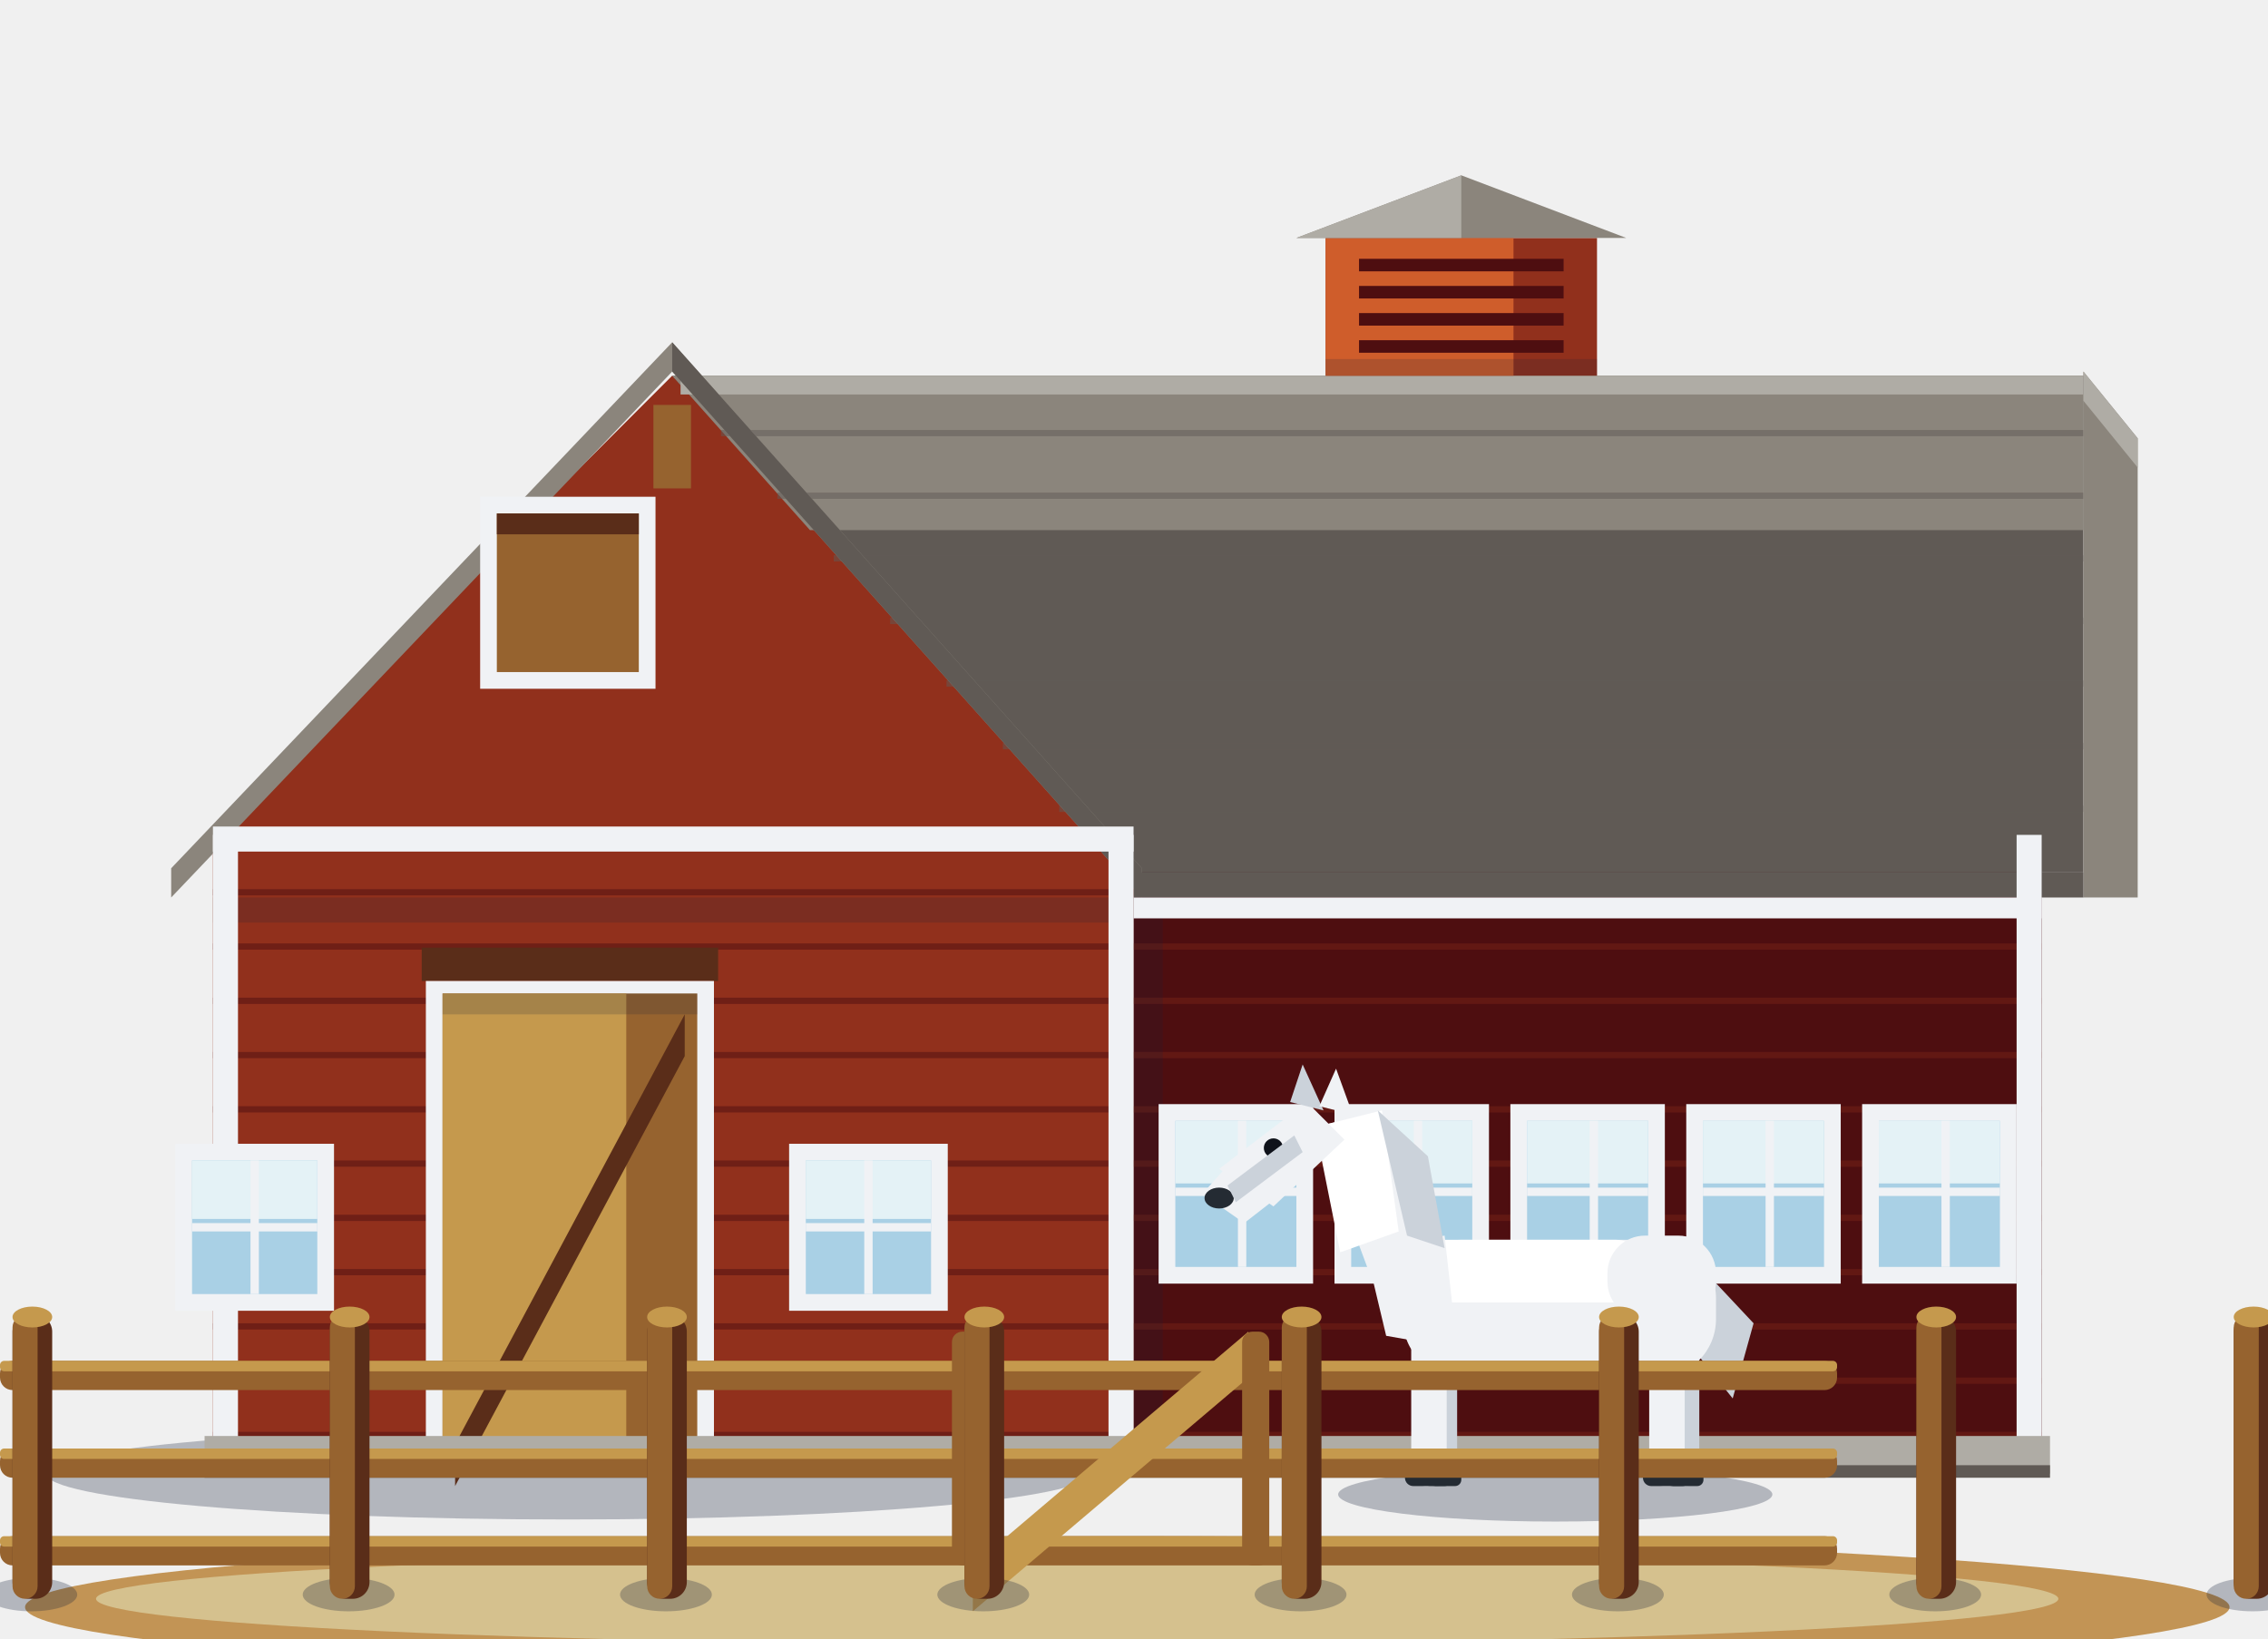
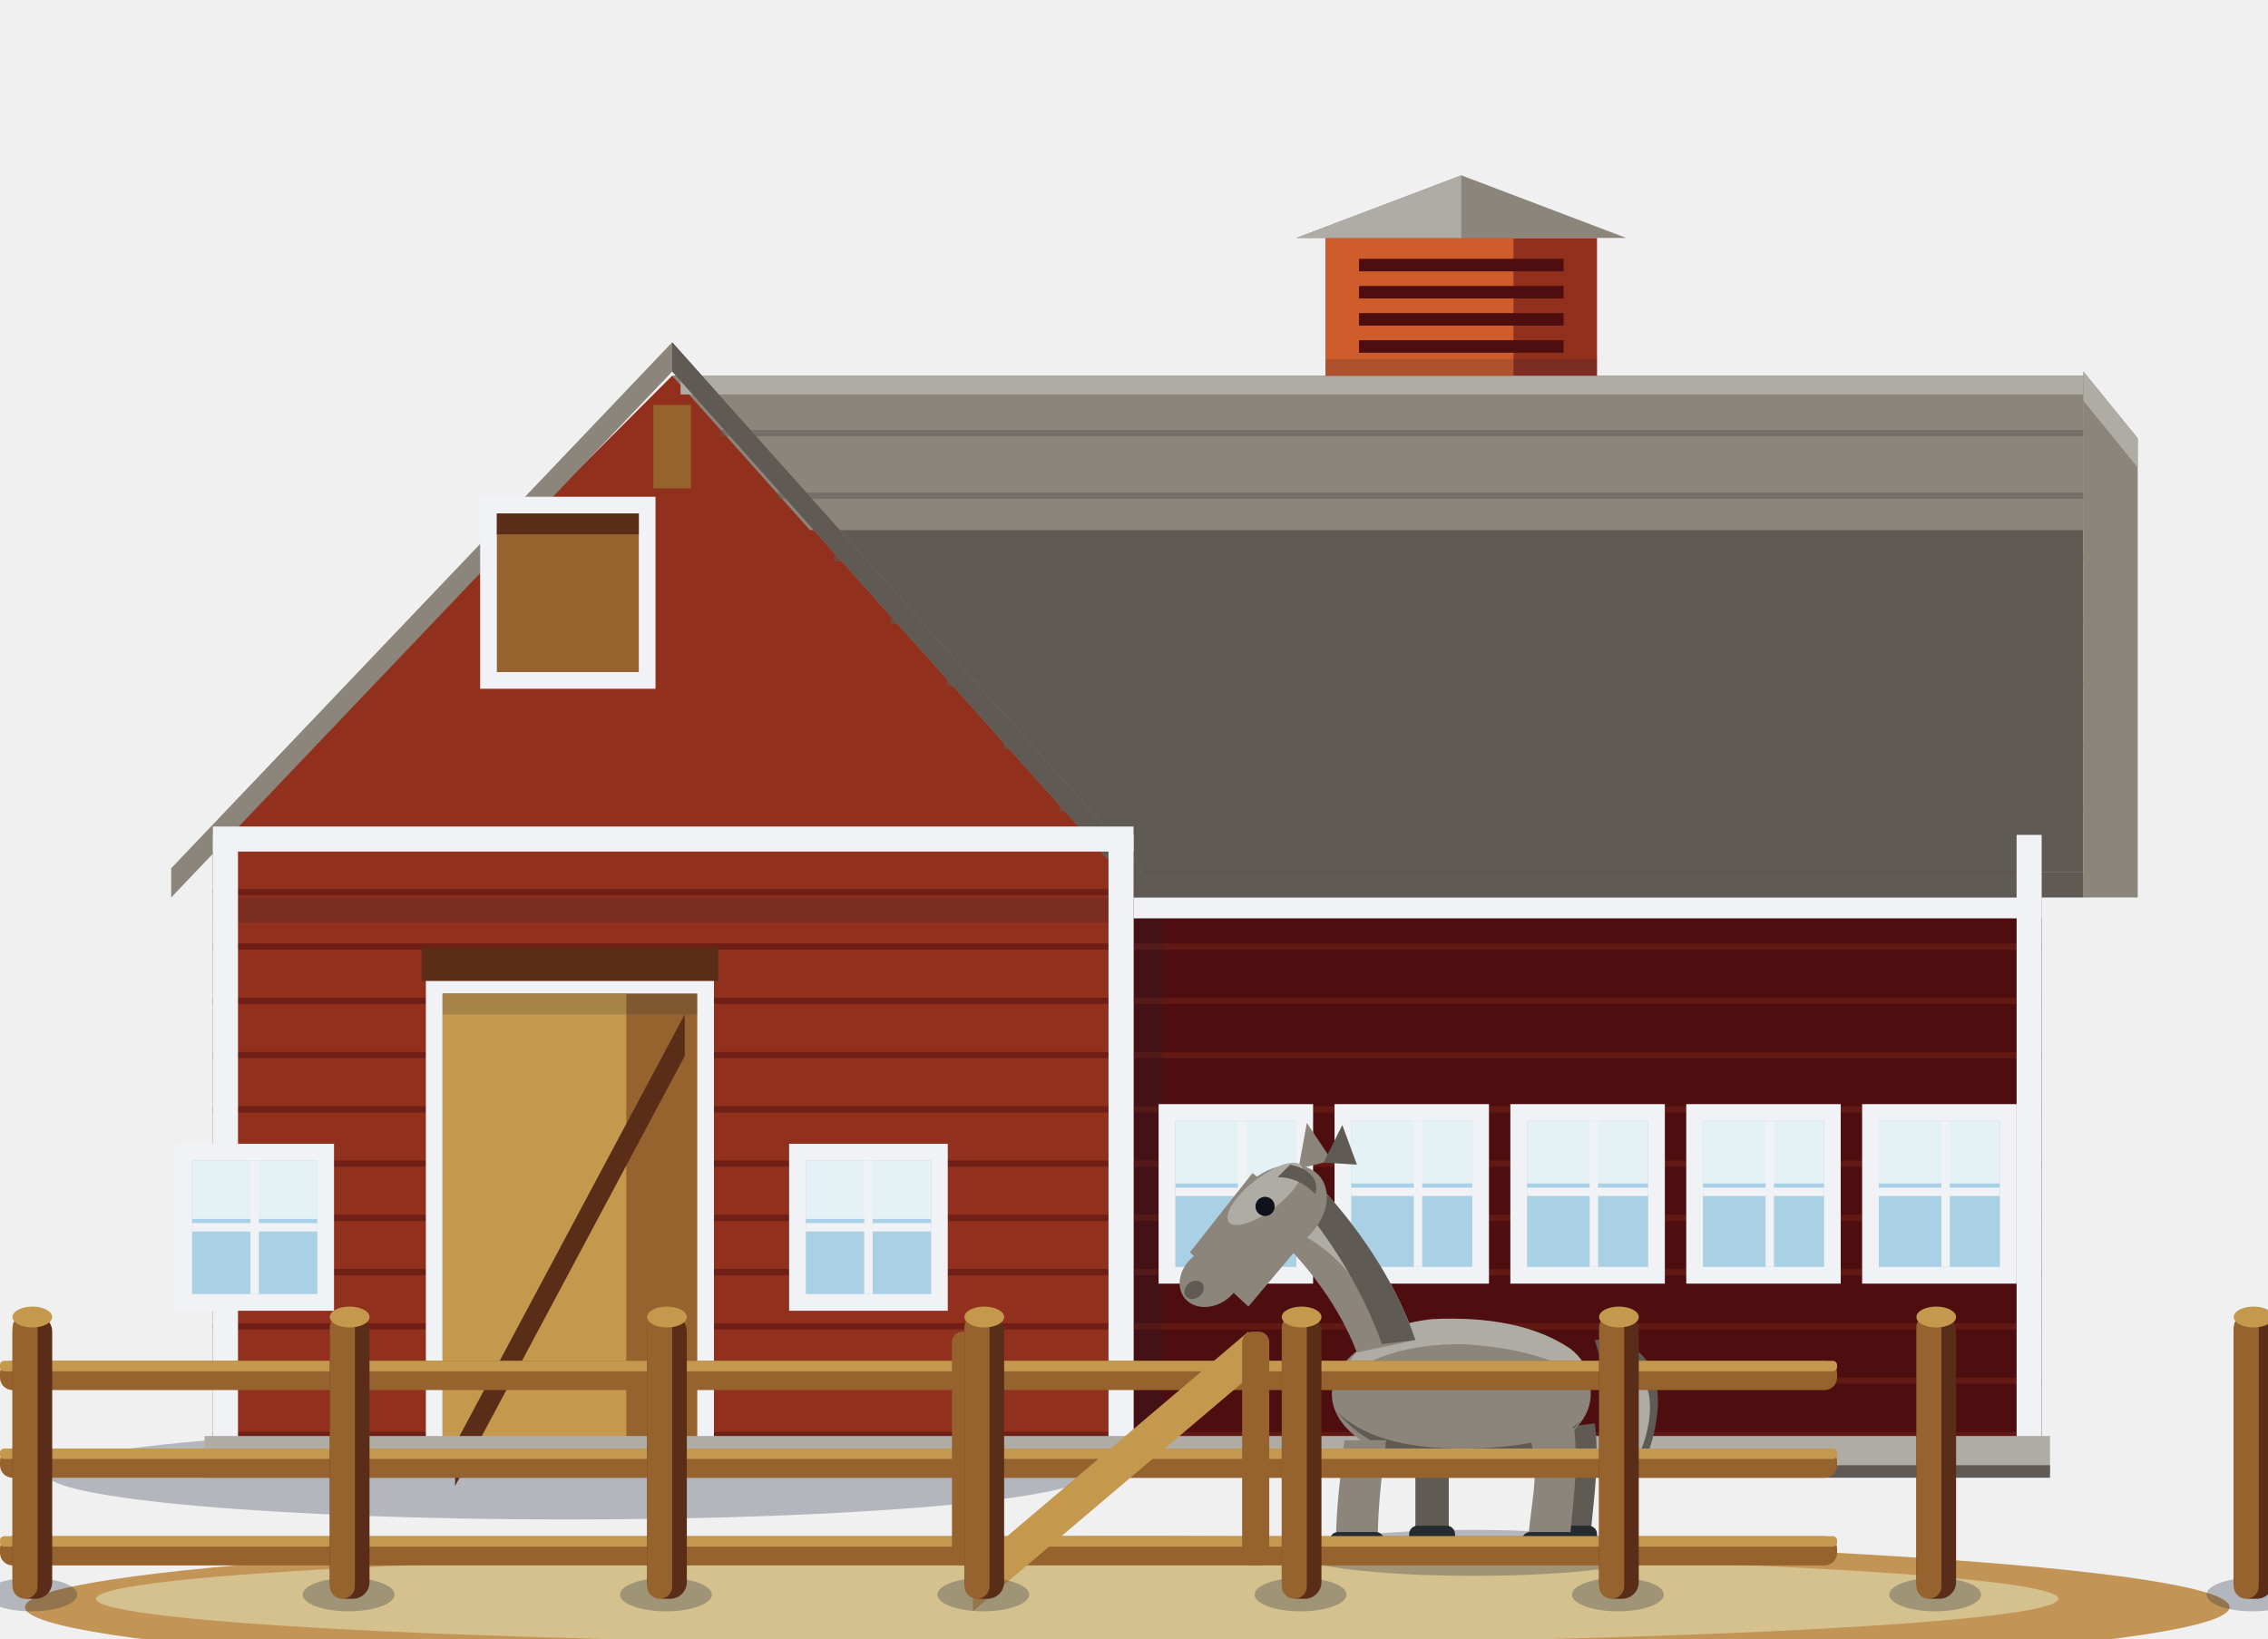
<svg xmlns="http://www.w3.org/2000/svg" width="880" height="636" viewBox="0 0 880 636" shape-rendering="geometricPrecision">
  <g transform="scale(0.81)">
    <ellipse cx="540" cy="770" rx="528" ry="34" fill="#c29455" />
    <ellipse cx="516" cy="766" rx="470" ry="22" fill="#d5c18e" />
    <ellipse cx="272" cy="706" rx="250" ry="22" fill="#16203a" opacity="0.28" />
    <rect x="102" y="400" width="441" height="300" fill="#91301c" />
    <polygon points="102,400 322,180 543,400" fill="#91301c" />
    <rect x="102" y="426" width="441" height="3" fill="#4e0e10" opacity="0.5" />
    <rect x="102" y="452" width="441" height="3" fill="#4e0e10" opacity="0.5" />
    <rect x="102" y="478" width="441" height="3" fill="#4e0e10" opacity="0.5" />
    <rect x="102" y="504" width="441" height="3" fill="#4e0e10" opacity="0.5" />
    <rect x="102" y="530" width="441" height="3" fill="#4e0e10" opacity="0.5" />
    <rect x="102" y="556" width="441" height="3" fill="#4e0e10" opacity="0.5" />
    <rect x="102" y="582" width="441" height="3" fill="#4e0e10" opacity="0.5" />
    <rect x="102" y="608" width="441" height="3" fill="#4e0e10" opacity="0.5" />
    <rect x="102" y="634" width="441" height="3" fill="#4e0e10" opacity="0.5" />
    <rect x="102" y="660" width="441" height="3" fill="#4e0e10" opacity="0.5" />
    <rect x="102" y="686" width="441" height="3" fill="#4e0e10" opacity="0.5" />
    <rect x="543" y="400" width="435" height="300" fill="#4e0e10" />
    <rect x="543" y="426" width="435" height="3" fill="#91301c" opacity="0.3" />
    <rect x="543" y="452" width="435" height="3" fill="#91301c" opacity="0.3" />
    <rect x="543" y="478" width="435" height="3" fill="#91301c" opacity="0.3" />
    <rect x="543" y="504" width="435" height="3" fill="#91301c" opacity="0.3" />
    <rect x="543" y="530" width="435" height="3" fill="#91301c" opacity="0.3" />
    <rect x="543" y="556" width="435" height="3" fill="#91301c" opacity="0.3" />
    <rect x="543" y="582" width="435" height="3" fill="#91301c" opacity="0.3" />
    <rect x="543" y="608" width="435" height="3" fill="#91301c" opacity="0.3" />
    <rect x="543" y="634" width="435" height="3" fill="#91301c" opacity="0.3" />
    <rect x="543" y="660" width="435" height="3" fill="#91301c" opacity="0.3" />
    <rect x="543" y="686" width="435" height="3" fill="#91301c" opacity="0.3" />
    <rect x="543" y="400" width="14" height="300" fill="#16203a" opacity="0.18" />
    <polygon points="322,180 998,180 998,418 541,418" fill="#605a55" />
    <polygon points="322,180 998,180 998,254 388,254" fill="#8b857c" />
    <rect x="326" y="180" width="672" height="9" fill="#afaca5" />
    <rect x="345.4" y="206" width="652.6" height="3" fill="#605a55" opacity="0.5" />
    <rect x="372.4" y="236" width="625.6" height="3" fill="#605a55" opacity="0.5" />
    <rect x="399.4" y="266" width="598.6" height="3" fill="#605a55" opacity="0.5" />
    <rect x="426.4" y="296" width="571.6" height="3" fill="#605a55" opacity="0.5" />
    <rect x="453.4" y="326" width="544.6" height="3" fill="#605a55" opacity="0.5" />
    <rect x="480.4" y="356" width="517.6" height="3" fill="#605a55" opacity="0.5" />
    <rect x="507.4" y="386" width="490.6" height="3" fill="#605a55" opacity="0.5" />
    <polygon points="82,416 322,164 547,416 547,430 322,178 82,430" fill="#8b857c" />
    <polygon points="322,164 547,416 547,430 322,178" fill="#605a55" />
    <polygon points="998,178 1024,210 1024,430 998,430" fill="#8b857c" />
    <polygon points="998,178 1024,210 1024,224 998,192" fill="#afaca5" />
    <rect x="543" y="418" width="455" height="12" fill="#605a55" />
    <rect x="102" y="430" width="441" height="12" fill="#16203a" opacity="0.18" />
    <rect x="635" y="114" width="130" height="66" fill="#91301c" />
    <rect x="635" y="114" width="90" height="66" fill="#cf5d2b" />
    <rect x="651" y="124" width="98" height="6" fill="#4e0e10" />
    <rect x="651" y="137" width="98" height="6" fill="#4e0e10" />
    <rect x="651" y="150" width="98" height="6" fill="#4e0e10" />
    <rect x="651" y="163" width="98" height="6" fill="#4e0e10" />
    <polygon points="621,114 700,84 779,114" fill="#8b857c" />
    <polygon points="621,114 700,84 700,114" fill="#afaca5" />
    <rect x="635" y="172" width="130" height="8" fill="#16203a" opacity="0.18" />
    <rect x="102" y="400" width="12" height="300" fill="#f0f2f5" />
    <rect x="531" y="400" width="12" height="300" fill="#f0f2f5" />
    <rect x="966" y="400" width="12" height="300" fill="#f0f2f5" />
    <rect x="102" y="396" width="441" height="12" fill="#f0f2f5" />
    <rect x="543" y="430" width="435" height="10" fill="#f0f2f5" />
    <rect x="202" y="454" width="142" height="16" fill="#5a2d19" />
    <rect x="204" y="470" width="138" height="230" fill="#f0f2f5" />
    <rect x="212" y="476" width="122" height="224" fill="#96632f" />
    <rect x="212" y="476" width="88" height="224" fill="#c5994d" />
    <polygon points="218,692 328,486 328,506 218,712" fill="#5a2d19" />
    <rect x="212" y="476" width="122" height="10" fill="#16203a" opacity="0.18" />
    <rect x="230" y="238" width="84" height="92" fill="#f0f2f5" />
    <rect x="238" y="246" width="68" height="76" fill="#96632f" />
    <rect x="238" y="246" width="68" height="10" fill="#5a2d19" />
    <rect x="313" y="194" width="18" height="40" fill="#96632f" />
    <rect x="84" y="548" width="76" height="80" fill="#f0f2f5" />
    <rect x="92" y="556" width="60" height="64" fill="#a9d0e5" />
    <rect x="92" y="556" width="60" height="28" fill="#e4f2f6" />
    <rect x="120" y="556" width="4" height="64" fill="#f0f2f5" />
    <rect x="92" y="586" width="60" height="4" fill="#f0f2f5" />
    <rect x="378" y="548" width="76" height="80" fill="#f0f2f5" />
    <rect x="386" y="556" width="60" height="64" fill="#a9d0e5" />
    <rect x="386" y="556" width="60" height="28" fill="#e4f2f6" />
    <rect x="414" y="556" width="4" height="64" fill="#f0f2f5" />
    <rect x="386" y="586" width="60" height="4" fill="#f0f2f5" />
    <rect x="555" y="529" width="74" height="86" fill="#f0f2f5" />
    <rect x="563" y="537" width="58" height="70" fill="#a9d0e5" />
    <rect x="563" y="537" width="58" height="30" fill="#e4f2f6" />
    <rect x="593" y="537" width="4" height="70" fill="#f0f2f5" />
    <rect x="563" y="569" width="58" height="4" fill="#f0f2f5" />
    <rect x="639.25" y="529" width="74" height="86" fill="#f0f2f5" />
    <rect x="647.25" y="537" width="58" height="70" fill="#a9d0e5" />
    <rect x="647.25" y="537" width="58" height="30" fill="#e4f2f6" />
    <rect x="677.25" y="537" width="4" height="70" fill="#f0f2f5" />
    <rect x="647.25" y="569" width="58" height="4" fill="#f0f2f5" />
    <rect x="723.5" y="529" width="74" height="86" fill="#f0f2f5" />
    <rect x="731.5" y="537" width="58" height="70" fill="#a9d0e5" />
    <rect x="731.5" y="537" width="58" height="30" fill="#e4f2f6" />
    <rect x="761.5" y="537" width="4" height="70" fill="#f0f2f5" />
    <rect x="731.5" y="569" width="58" height="4" fill="#f0f2f5" />
    <rect x="807.75" y="529" width="74" height="86" fill="#f0f2f5" />
    <rect x="815.75" y="537" width="58" height="70" fill="#a9d0e5" />
    <rect x="815.75" y="537" width="58" height="30" fill="#e4f2f6" />
    <rect x="845.75" y="537" width="4" height="70" fill="#f0f2f5" />
    <rect x="815.75" y="569" width="58" height="4" fill="#f0f2f5" />
    <rect x="892" y="529" width="74" height="86" fill="#f0f2f5" />
    <rect x="900" y="537" width="58" height="70" fill="#a9d0e5" />
    <rect x="900" y="537" width="58" height="30" fill="#e4f2f6" />
    <rect x="930" y="537" width="4" height="70" fill="#f0f2f5" />
    <rect x="900" y="569" width="58" height="4" fill="#f0f2f5" />
    <rect x="98" y="688" width="884" height="18" fill="#afaca5" />
    <rect x="98" y="702" width="884" height="6" fill="#605a55" />
-     <ellipse cx="745" cy="716" rx="104" ry="13" fill="#16203a" opacity="0.28" />
-     <rect x="684" y="642" width="14" height="70" rx="6" fill="#cbd2da" />
-     <rect x="682" y="702" width="18" height="10" rx="3" fill="#242b33" />
-     <rect x="800" y="642" width="14" height="70" rx="6" fill="#cbd2da" />
-     <rect x="798" y="702" width="18" height="10" rx="3" fill="#242b33" />
-     <polygon points="810,602 840,634 830,670 806,640" fill="#cbd2da" />
-     <rect x="672" y="594" width="150" height="66" rx="28" fill="#f0f2f5" />
-     <rect x="674" y="594" width="114" height="30" rx="14" fill="#ffffff" />
-     <rect x="770" y="592" width="52" height="40" rx="18" fill="#f0f2f5" />
-     <rect x="676" y="640" width="17" height="72" rx="7" fill="#f0f2f5" />
-     <rect x="673" y="701" width="23" height="11" rx="4" fill="#242b33" />
-     <rect x="790" y="640" width="17" height="72" rx="7" fill="#f0f2f5" />
-     <rect x="787" y="701" width="23" height="11" rx="4" fill="#242b33" />
-     <polygon points="654,598 692,592 698,646 664,640" fill="#f0f2f5" />
-     <polygon points="630,540 662,532 690,600 656,610" fill="#f0f2f5" />
-     <polygon points="630,540 662,532 670,590 642,600" fill="#ffffff" />
-     <polygon points="660,532 684,554 692,598 674,592" fill="#cbd2da" />
-     <polygon points="584,560 626,528 644,546 610,578" fill="#f0f2f5" />
-     <polygon points="576,572 592,554 614,572 596,586" fill="#f0f2f5" />
-     <ellipse cx="584" cy="574" rx="7" ry="5" fill="#242b33" />
-     <polygon points="618,528 624,510 634,532" fill="#cbd2da" />
-     <polygon points="632,530 640,512 648,534" fill="#f0f2f5" />
-     <circle cx="610" cy="550" r="4.6" fill="#0f121a" />
-     <polygon points="588,568 620,544 624,552 592,576" fill="#cbd2da" />
+     <ellipse cx="706" cy="744" rx="86" ry="11" fill="#16203a" opacity="0.28" />
+     <path d="M 678 690 C 678 706 678 720 678 734 L 694 734 C 694 720 694 706 694 690 Z" fill="#605a55" />
+     <rect x="675" y="731" width="22" height="11" rx="4" fill="#242b33" />
+     <path d="M 746 684 C 750 700 748 714 746 734 L 762 734 C 764 714 766 700 764 682 Z" fill="#605a55" />
+     <rect x="743" y="731" width="22" height="11" rx="4" fill="#242b33" />
+     <path d="M 764 642 C 784 640 796 654 794 676 C 792 696 784 710 776 716 C 774 700 776 680 770 664 Z" fill="#605a55" />
+     <path d="M 770 650 C 786 652 792 664 790 680 C 788 694 782 704 778 710 C 778 692 780 674 774 660 Z" fill="#afaca5" />
+     <ellipse cx="700" cy="668" rx="62" ry="35" fill="#8b857c" />
+     <path d="M 642 662 Q 650 636 686 632 Q 728 630 752 646 Q 760 652 762 662 Q 740 646 700 644 Q 662 644 642 662 Z" fill="#afaca5" />
+     <path d="M 640 676 Q 660 700 700 702 Q 740 702 758 680 Q 744 694 700 694 Q 658 694 640 676 Z" fill="#605a55" />
+     <path d="M 644 690 C 642 708 640 724 640 737 L 660 737 C 660 722 662 706 664 690 Z" fill="#8b857c" />
+     <rect x="637" y="734" width="26" height="12" rx="4" fill="#242b33" />
+     <path d="M 732 686 C 738 704 734 716 732 737 L 752 737 C 754 716 756 702 754 684 Z" fill="#8b857c" />
+     <rect x="729" y="734" width="26" height="12" rx="4" fill="#242b33" />
+     <path d="M 650 648 C 640 622 622 601 604 585 L 630 566 C 650 587 668 613 678 642 Z" fill="#8b857c" />
+     <path d="M 604 585 L 630 566 C 650 587 668 613 678 642 L 664 642 C 654 615 636 591 604 585 Z" fill="#afaca5" />
+     <path d="M 630 566 C 650 587 668 613 678 642 L 662 644 C 652 616 636 592 620 573 Z" fill="#605a55" />
+     <polygon points="622,560 626,538 638,556" fill="#8b857c" />
+     <polygon points="634,557 643,539 650,558" fill="#605a55" />
+     <polygon points="600,562 630,588 598,626 570,600" fill="#8b857c" />
+     <ellipse cx="612" cy="580" rx="26" ry="19" transform="rotate(-38 612 580)" fill="#8b857c" />
+     <ellipse cx="580" cy="612" rx="16" ry="13" transform="rotate(-38 580 612)" fill="#8b857c" />
+     <ellipse cx="606" cy="572" rx="22" ry="8" transform="rotate(-38 606 572)" fill="#afaca5" />
+     <path d="M 618 558 C 628 560 632 566 630 572 C 624 566 618 564 612 564 Z" fill="#605a55" />
+     <ellipse cx="572" cy="618" rx="5" ry="4" transform="rotate(-38 572 618)" fill="#605a55" />
+     <circle cx="606" cy="578" r="4.6" fill="#0f121a" />
    <rect x="0" y="652" width="880" height="14" rx="6" fill="#96632f" />
    <rect x="0" y="652" width="880" height="5" rx="2" fill="#c5994d" />
    <rect x="0" y="694" width="880" height="14" rx="6" fill="#96632f" />
    <rect x="0" y="694" width="880" height="5" rx="2" fill="#c5994d" />
    <rect x="0" y="736" width="880" height="14" rx="6" fill="#96632f" />
    <rect x="0" y="736" width="880" height="5" rx="2" fill="#c5994d" />
    <polygon points="466,750 598,638 598,660 466,772" fill="#c5994d" />
    <rect x="456" y="638" width="13" height="112" rx="5" fill="#96632f" />
    <rect x="595" y="638" width="13" height="112" rx="5" fill="#96632f" />
    <ellipse cx="15" cy="764" rx="22" ry="8" fill="#16203a" opacity="0.28" />
    <rect x="6" y="630" width="19" height="136" rx="8" fill="#5a2d19" />
    <rect x="6" y="630" width="12" height="136" rx="6" fill="#96632f" />
    <ellipse cx="15.5" cy="631" rx="9.5" ry="5" fill="#c5994d" />
    <ellipse cx="167" cy="764" rx="22" ry="8" fill="#16203a" opacity="0.28" />
    <rect x="158" y="630" width="19" height="136" rx="8" fill="#5a2d19" />
    <rect x="158" y="630" width="12" height="136" rx="6" fill="#96632f" />
    <ellipse cx="167.5" cy="631" rx="9.5" ry="5" fill="#c5994d" />
    <ellipse cx="319" cy="764" rx="22" ry="8" fill="#16203a" opacity="0.28" />
    <rect x="310" y="630" width="19" height="136" rx="8" fill="#5a2d19" />
    <rect x="310" y="630" width="12" height="136" rx="6" fill="#96632f" />
    <ellipse cx="319.5" cy="631" rx="9.5" ry="5" fill="#c5994d" />
    <ellipse cx="471" cy="764" rx="22" ry="8" fill="#16203a" opacity="0.28" />
    <rect x="462" y="630" width="19" height="136" rx="8" fill="#5a2d19" />
    <rect x="462" y="630" width="12" height="136" rx="6" fill="#96632f" />
    <ellipse cx="471.5" cy="631" rx="9.5" ry="5" fill="#c5994d" />
    <ellipse cx="623" cy="764" rx="22" ry="8" fill="#16203a" opacity="0.28" />
    <rect x="614" y="630" width="19" height="136" rx="8" fill="#5a2d19" />
    <rect x="614" y="630" width="12" height="136" rx="6" fill="#96632f" />
    <ellipse cx="623.5" cy="631" rx="9.5" ry="5" fill="#c5994d" />
    <ellipse cx="775" cy="764" rx="22" ry="8" fill="#16203a" opacity="0.28" />
    <rect x="766" y="630" width="19" height="136" rx="8" fill="#5a2d19" />
    <rect x="766" y="630" width="12" height="136" rx="6" fill="#96632f" />
    <ellipse cx="775.5" cy="631" rx="9.5" ry="5" fill="#c5994d" />
    <ellipse cx="927" cy="764" rx="22" ry="8" fill="#16203a" opacity="0.28" />
    <rect x="918" y="630" width="19" height="136" rx="8" fill="#5a2d19" />
    <rect x="918" y="630" width="12" height="136" rx="6" fill="#96632f" />
    <ellipse cx="927.5" cy="631" rx="9.5" ry="5" fill="#c5994d" />
    <ellipse cx="1079" cy="764" rx="22" ry="8" fill="#16203a" opacity="0.28" />
    <rect x="1070" y="630" width="19" height="136" rx="8" fill="#5a2d19" />
    <rect x="1070" y="630" width="12" height="136" rx="6" fill="#96632f" />
    <ellipse cx="1079.5" cy="631" rx="9.5" ry="5" fill="#c5994d" />
  </g>
</svg>
